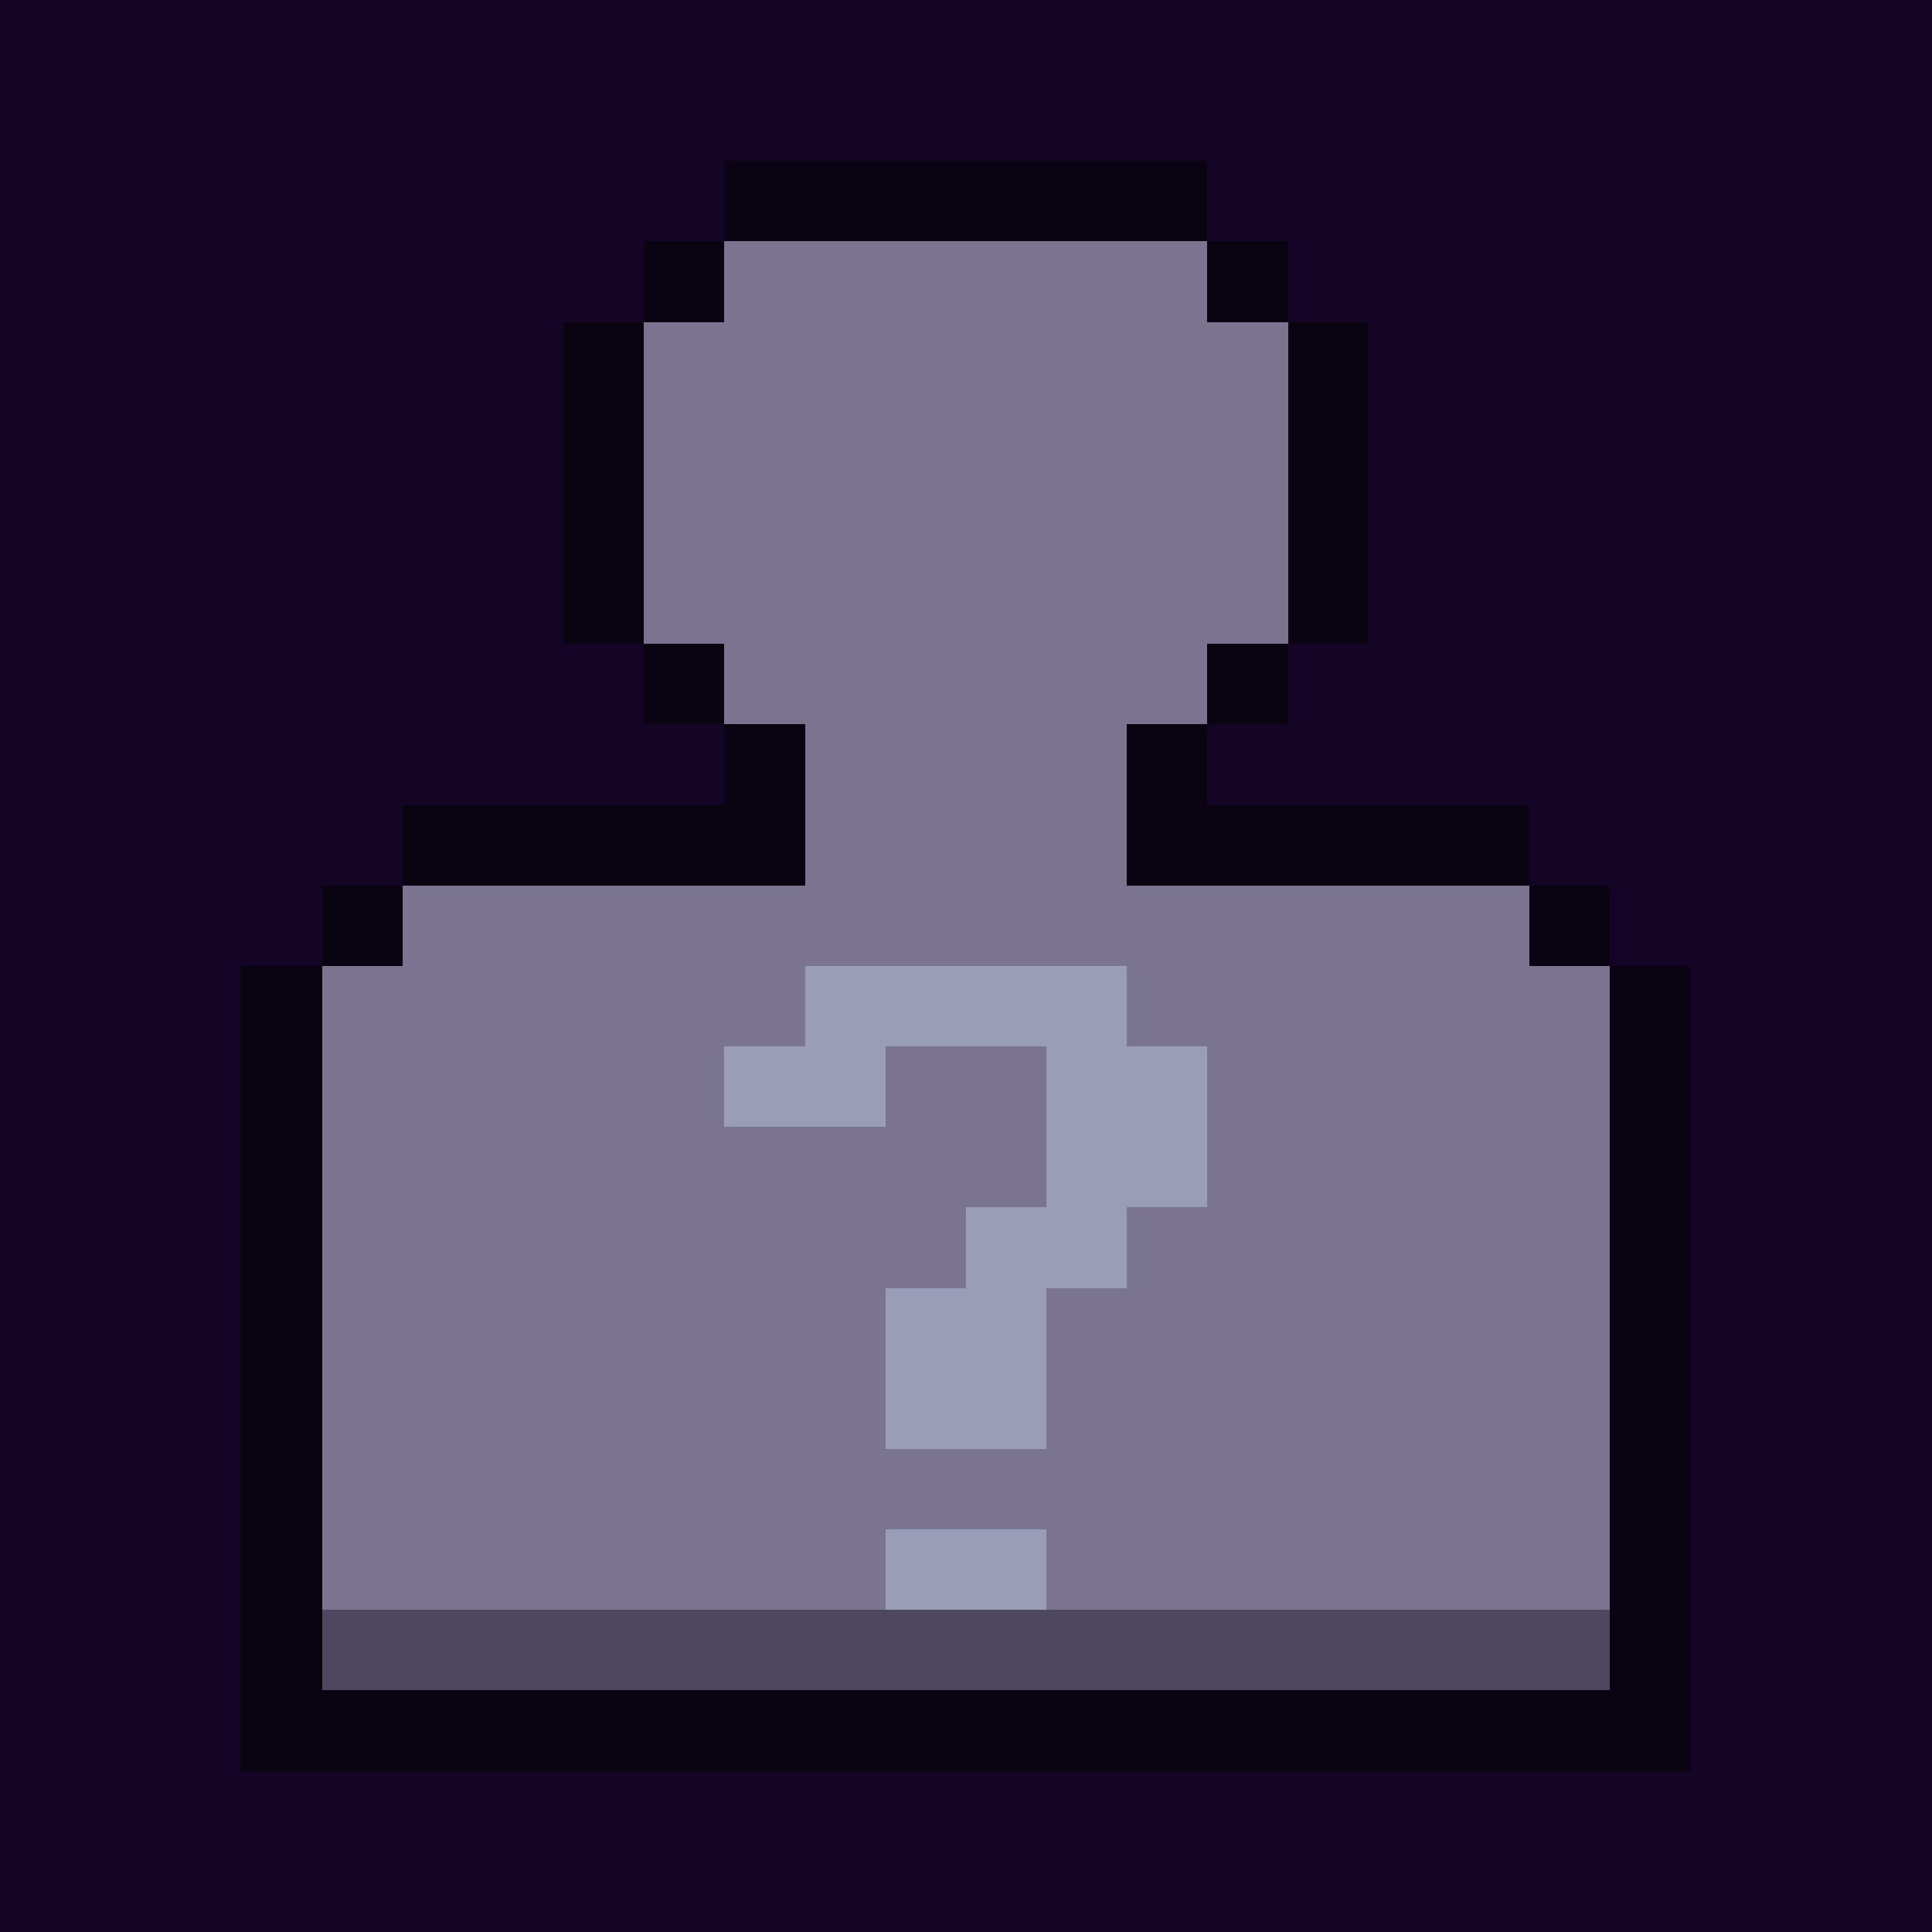
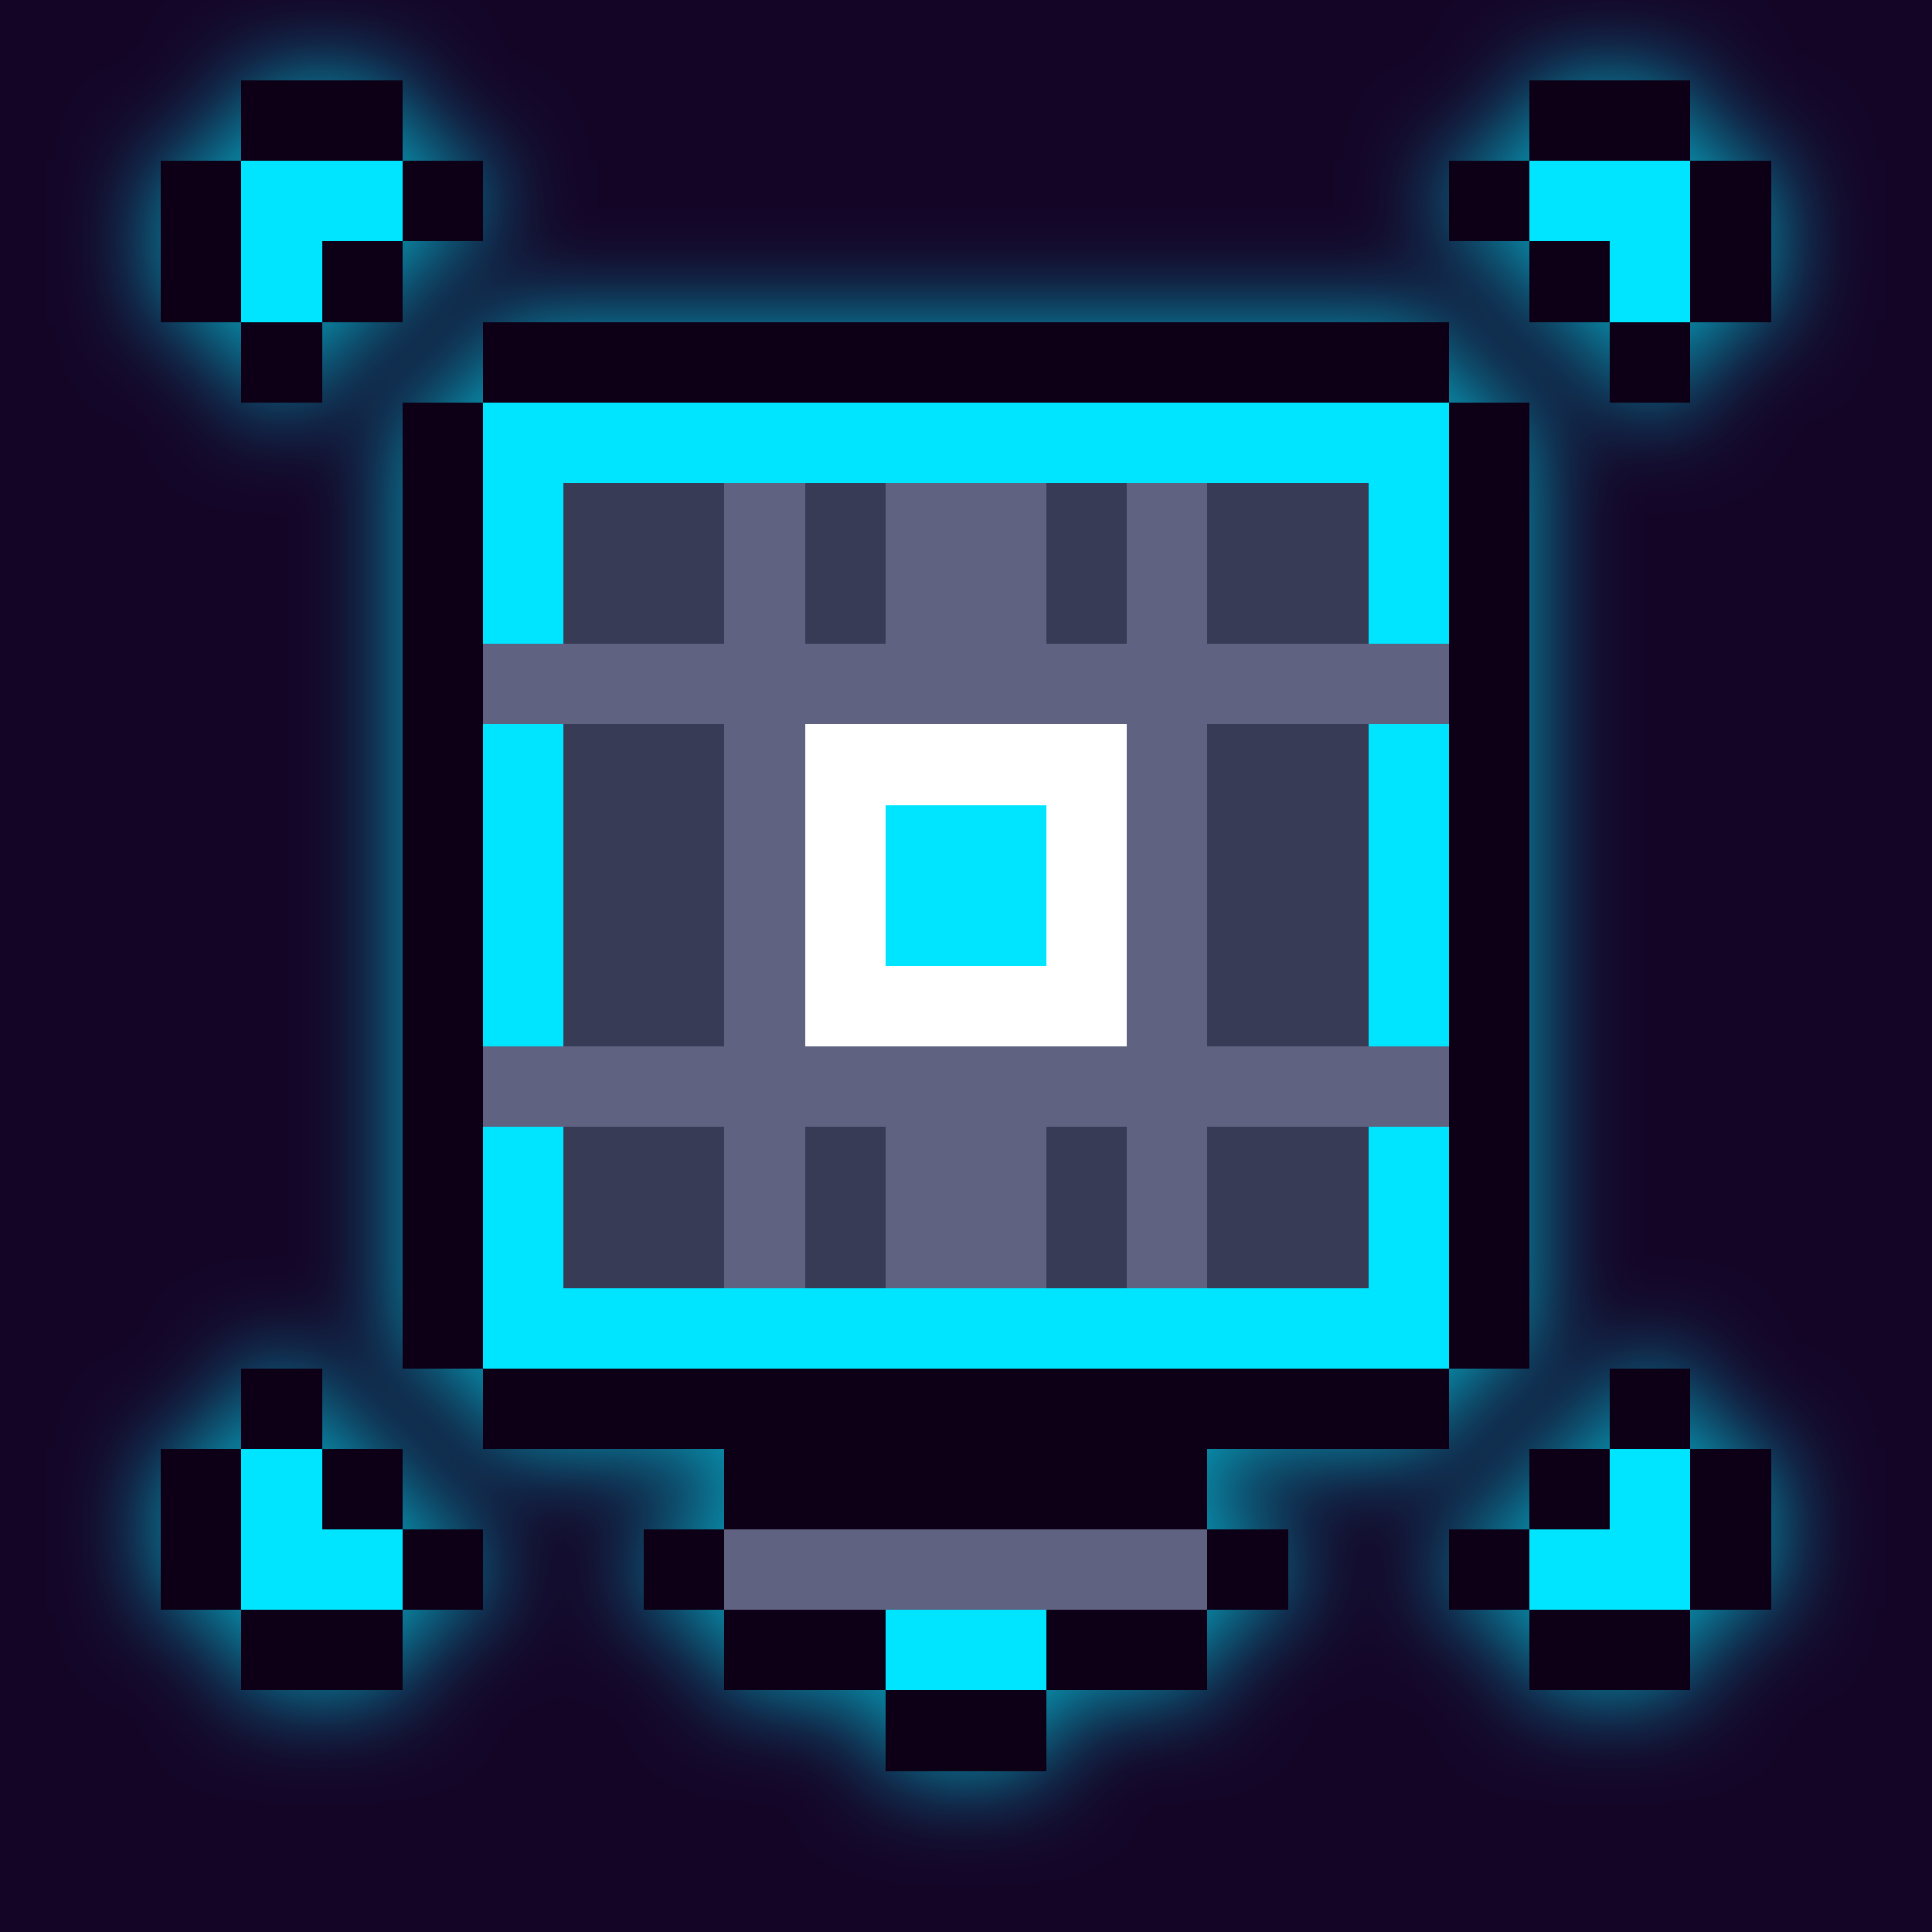
<svg xmlns="http://www.w3.org/2000/svg" width="96" height="96" viewBox="0 0 24 24" shape-rendering="crispEdges">
+   <filter id="glow-quantizer" x="-20%" y="-20%" width="140%" height="140%">
+     <feDropShadow dx="0" dy="0" stdDeviation="0.6" flood-color="#00e5ff" flood-opacity="0.75" />
+   </filter>
  <rect width="24" height="24" fill="#140527" />
-   <path fill="#0a0412" d="M9 2h6v1h-6zM8 3h1v1h-1zM15 3h1v1h-1zM7 4h1v1h-1zM16 4h1v1h-1zM7 5h1v1h-1zM16 5h1v1h-1zM7 6h1v1h-1zM16 6h1v1h-1zM7 7h1v1h-1zM16 7h1v1h-1zM8 8h1v1h-1zM15 8h1v1h-1zM9 9h1v1h-1zM14 9h1v1h-1zM5 10h5v1h-5zM14 10h5v1h-5zM4 11h1v1h-1zM19 11h1v1h-1zM3 12h1v1h-1zM20 12h1v1h-1zM3 13h1v1h-1zM20 13h1v1h-1zM3 14h1v1h-1zM20 14h1v1h-1zM3 15h1v1h-1zM20 15h1v1h-1zM3 16h1v1h-1zM20 16h1v1h-1zM3 17h1v1h-1zM20 17h1v1h-1zM3 18h1v1h-1zM20 18h1v1h-1zM3 19h1v1h-1zM20 19h1v1h-1zM3 20h1v1h-1zM20 20h1v1h-1zM3 21h18v1h-18z" />
-   <path fill="#7a7490" d="M9 3h6v1h-6zM8 4h8v1h-8zM8 5h8v1h-8zM8 6h8v1h-8zM8 7h8v1h-8zM9 8h6v1h-6zM10 9h4v1h-4zM10 10h4v1h-4zM5 11h14v1h-14zM4 12h6v1h-6zM14 12h6v1h-6zM4 13h5v1h-5zM11 13h2v1h-2zM15 13h5v1h-5zM4 14h9v1h-9zM15 14h5v1h-5zM4 15h8v1h-8zM14 15h6v1h-6zM4 16h7v1h-7zM13 16h7v1h-7zM4 17h7v1h-7zM13 17h7v1h-7zM4 18h16v1h-16zM4 19h7v1h-7zM13 19h7v1h-7z" />
-   <path fill="#9a9db8" d="M10 12h4v1h-4zM9 13h2v1h-2zM13 13h2v1h-2zM13 14h2v1h-2zM12 15h2v1h-2zM11 16h2v1h-2zM11 17h2v1h-2zM11 19h2v1h-2z" />
-   <path fill="#4d4860" d="M4 20h16v1h-16z" />
+   <g filter="url(#glow-quantizer)">
+     <path fill="#0a0412" d="M3 1h2v1h-2zM19 1h2v1h-2zM2 2h1v1h-1zM5 2h1v1h-1zM18 2h1v1h-1zM21 2h1v1h-1zM2 3h1v1h-1zM4 3h1v1h-1zM19 3h1v1h-1zM21 3h1v1h-1zM3 4h1v1h-1zM6 4h12v1h-12zM20 4h1v1h-1zM5 5h1v1h-1zM18 5h1v1h-1zM5 6h1v1h-1zM18 6h1v1h-1zM5 7h1v1h-1zM18 7h1v1h-1zM5 8h1v1h-1zM18 8h1v1h-1zM5 9h1v1h-1zM18 9h1v1h-1zM5 10h1v1h-1zM18 10h1v1h-1zM5 11h1v1h-1zM18 11h1v1h-1zM5 12h1v1h-1zM18 12h1v1h-1zM5 13h1v1h-1zM18 13h1v1h-1zM5 14h1v1h-1zM18 14h1v1h-1zM5 15h1v1h-1zM18 15h1v1h-1zM5 16h1v1h-1zM18 16h1v1h-1zM3 17h1v1h-1zM6 17h12v1h-12zM20 17h1v1h-1zM2 18h1v1h-1zM4 18h1v1h-1zM9 18h6v1h-6zM19 18h1v1h-1zM21 18h1v1h-1zM2 19h1v1h-1zM5 19h1v1h-1zM8 19h1v1h-1zM15 19h1v1h-1zM18 19h1v1h-1zM21 19h1v1h-1zM3 20h2v1h-2zM9 20h2v1h-2zM13 20h2v1h-2zM19 20h2v1h-2zM11 21h2v1h-2z" />
+     <path fill="#00e5ff" d="M3 2h2v1h-2zM19 2h2v1h-2zM3 3h1v1h-1zM20 3h1v1h-1zM6 5h12v1h-12zM6 6h1v1h-1zM17 6h1v1h-1zM6 7h1v1h-1zM17 7h1v1h-1zM6 9h1v1h-1zM17 9h1v1h-1zM6 10h1v1h-1zM11 10h2v1h-2zM17 10h1v1h-1zM6 11h1v1h-1zM11 11h2v1h-2zM17 11h1v1h-1zM6 12h1v1h-1zM17 12h1v1h-1zM6 14h1v1h-1zM17 14h1v1h-1zM6 15h1v1h-1zM17 15h1v1h-1zM6 16h12v1h-12zM3 18h1v1h-1zM20 18h1v1h-1zM3 19h2v1h-2zM19 19h2v1h-2zM11 20h2v1h-2z" />
+     <path fill="#383a54" d="M7 6h2v1h-2zM10 6h1v1h-1zM13 6h1v1h-1zM15 6h2v1h-2zM7 7h2v1h-2zM10 7h1v1h-1zM13 7h1v1h-1zM15 7h2v1h-2zM7 9h2v1h-2zM15 9h2v1h-2zM7 10h2v1h-2zM15 10h2v1h-2zM7 11h2v1h-2zM15 11h2v1h-2zM7 12h2v1h-2zM15 12h2v1h-2zM7 14h2v1h-2zM10 14h1v1h-1zM13 14h1v1h-1zM15 14h2v1h-2zM7 15h2v1h-2zM10 15h1v1h-1zM13 15h1v1h-1zM15 15h2v1h-2z" />
+     <path fill="#5f6280" d="M9 6h1v1h-1zM11 6h2v1h-2zM14 6h1v1h-1zM9 7h1v1h-1zM11 7h2v1h-2zM14 7h1v1h-1zM6 8h12v1h-12zM9 9h1v1h-1zM14 9h1v1h-1zM9 10h1v1h-1zM14 10h1v1h-1zM9 11h1v1h-1zM14 11h1v1h-1zM9 12h1v1h-1zM14 12h1v1h-1zM6 13h12v1h-12zM9 14h1v1h-1zM11 14h2v1h-2zM14 14h1v1h-1zM9 15h1v1h-1zM11 15h2v1h-2zM14 15h1v1h-1zM9 19h6v1h-6z" />
+     <path fill="#ffffff" d="M10 9h4v1h-4zM10 10h1v1h-1zM13 10h1v1h-1zM10 11h1v1h-1zM13 11h1v1h-1zM10 12h4v1h-4z" />
+   </g>
</svg>
